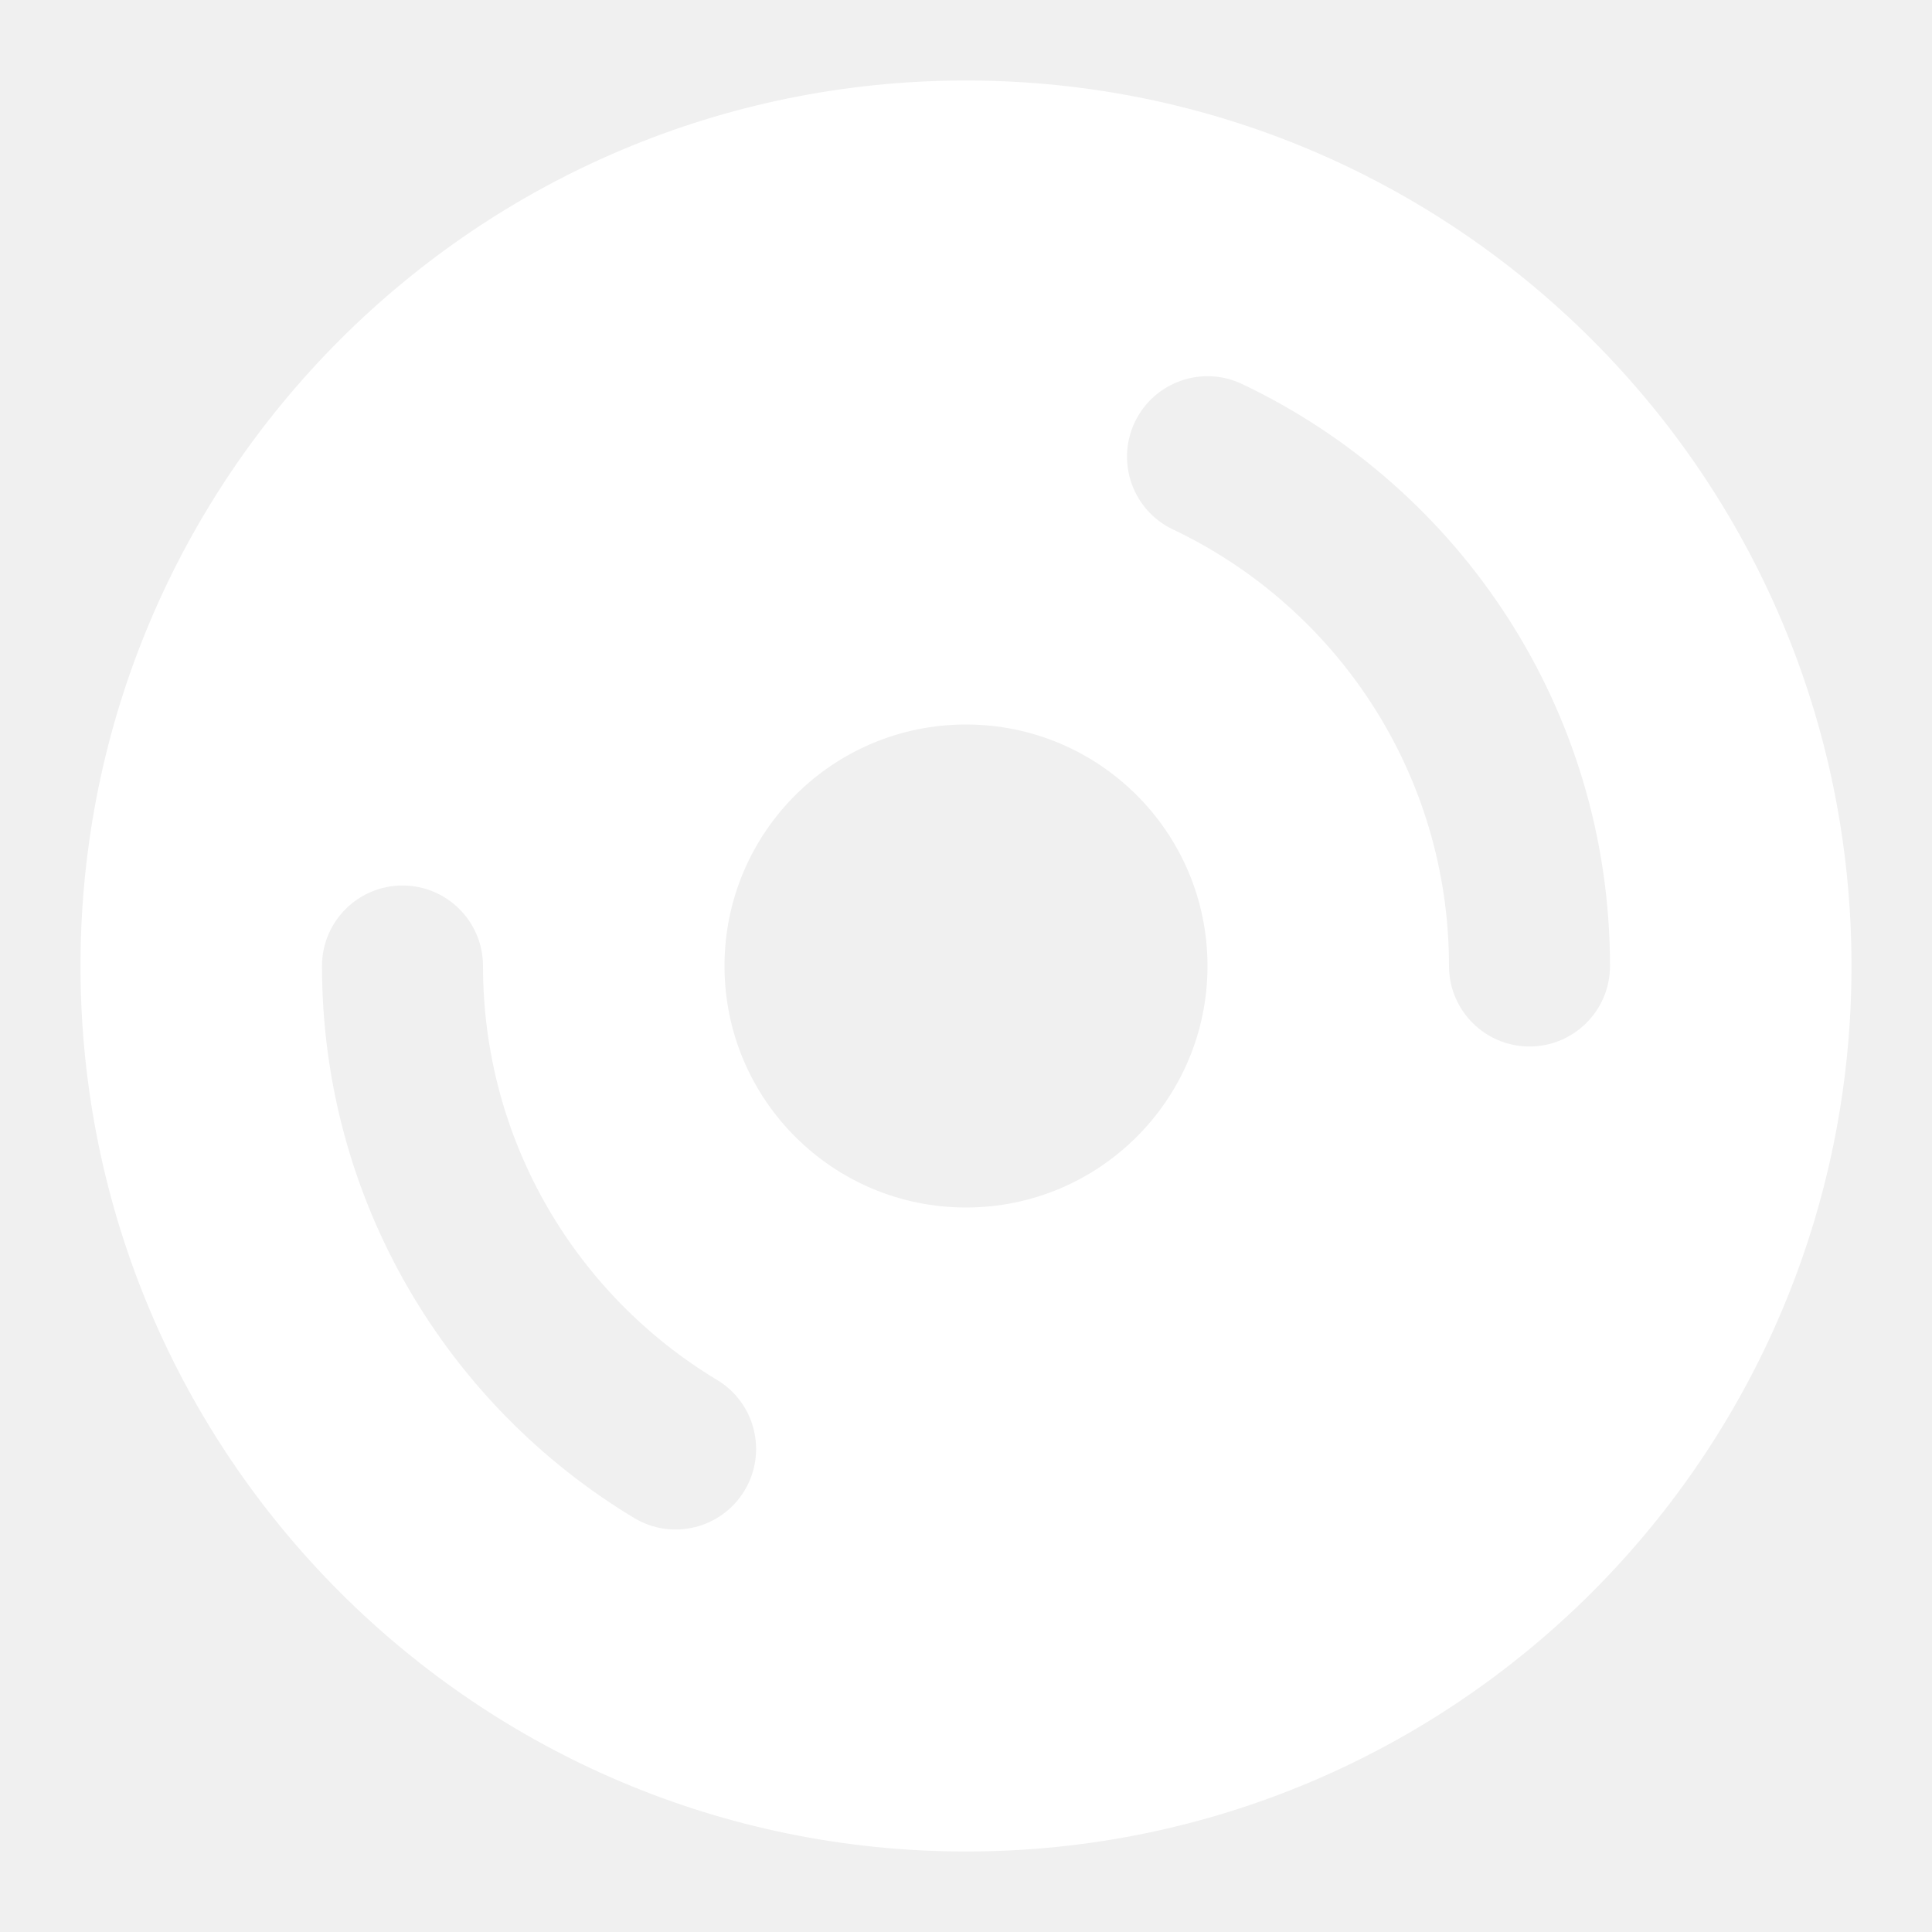
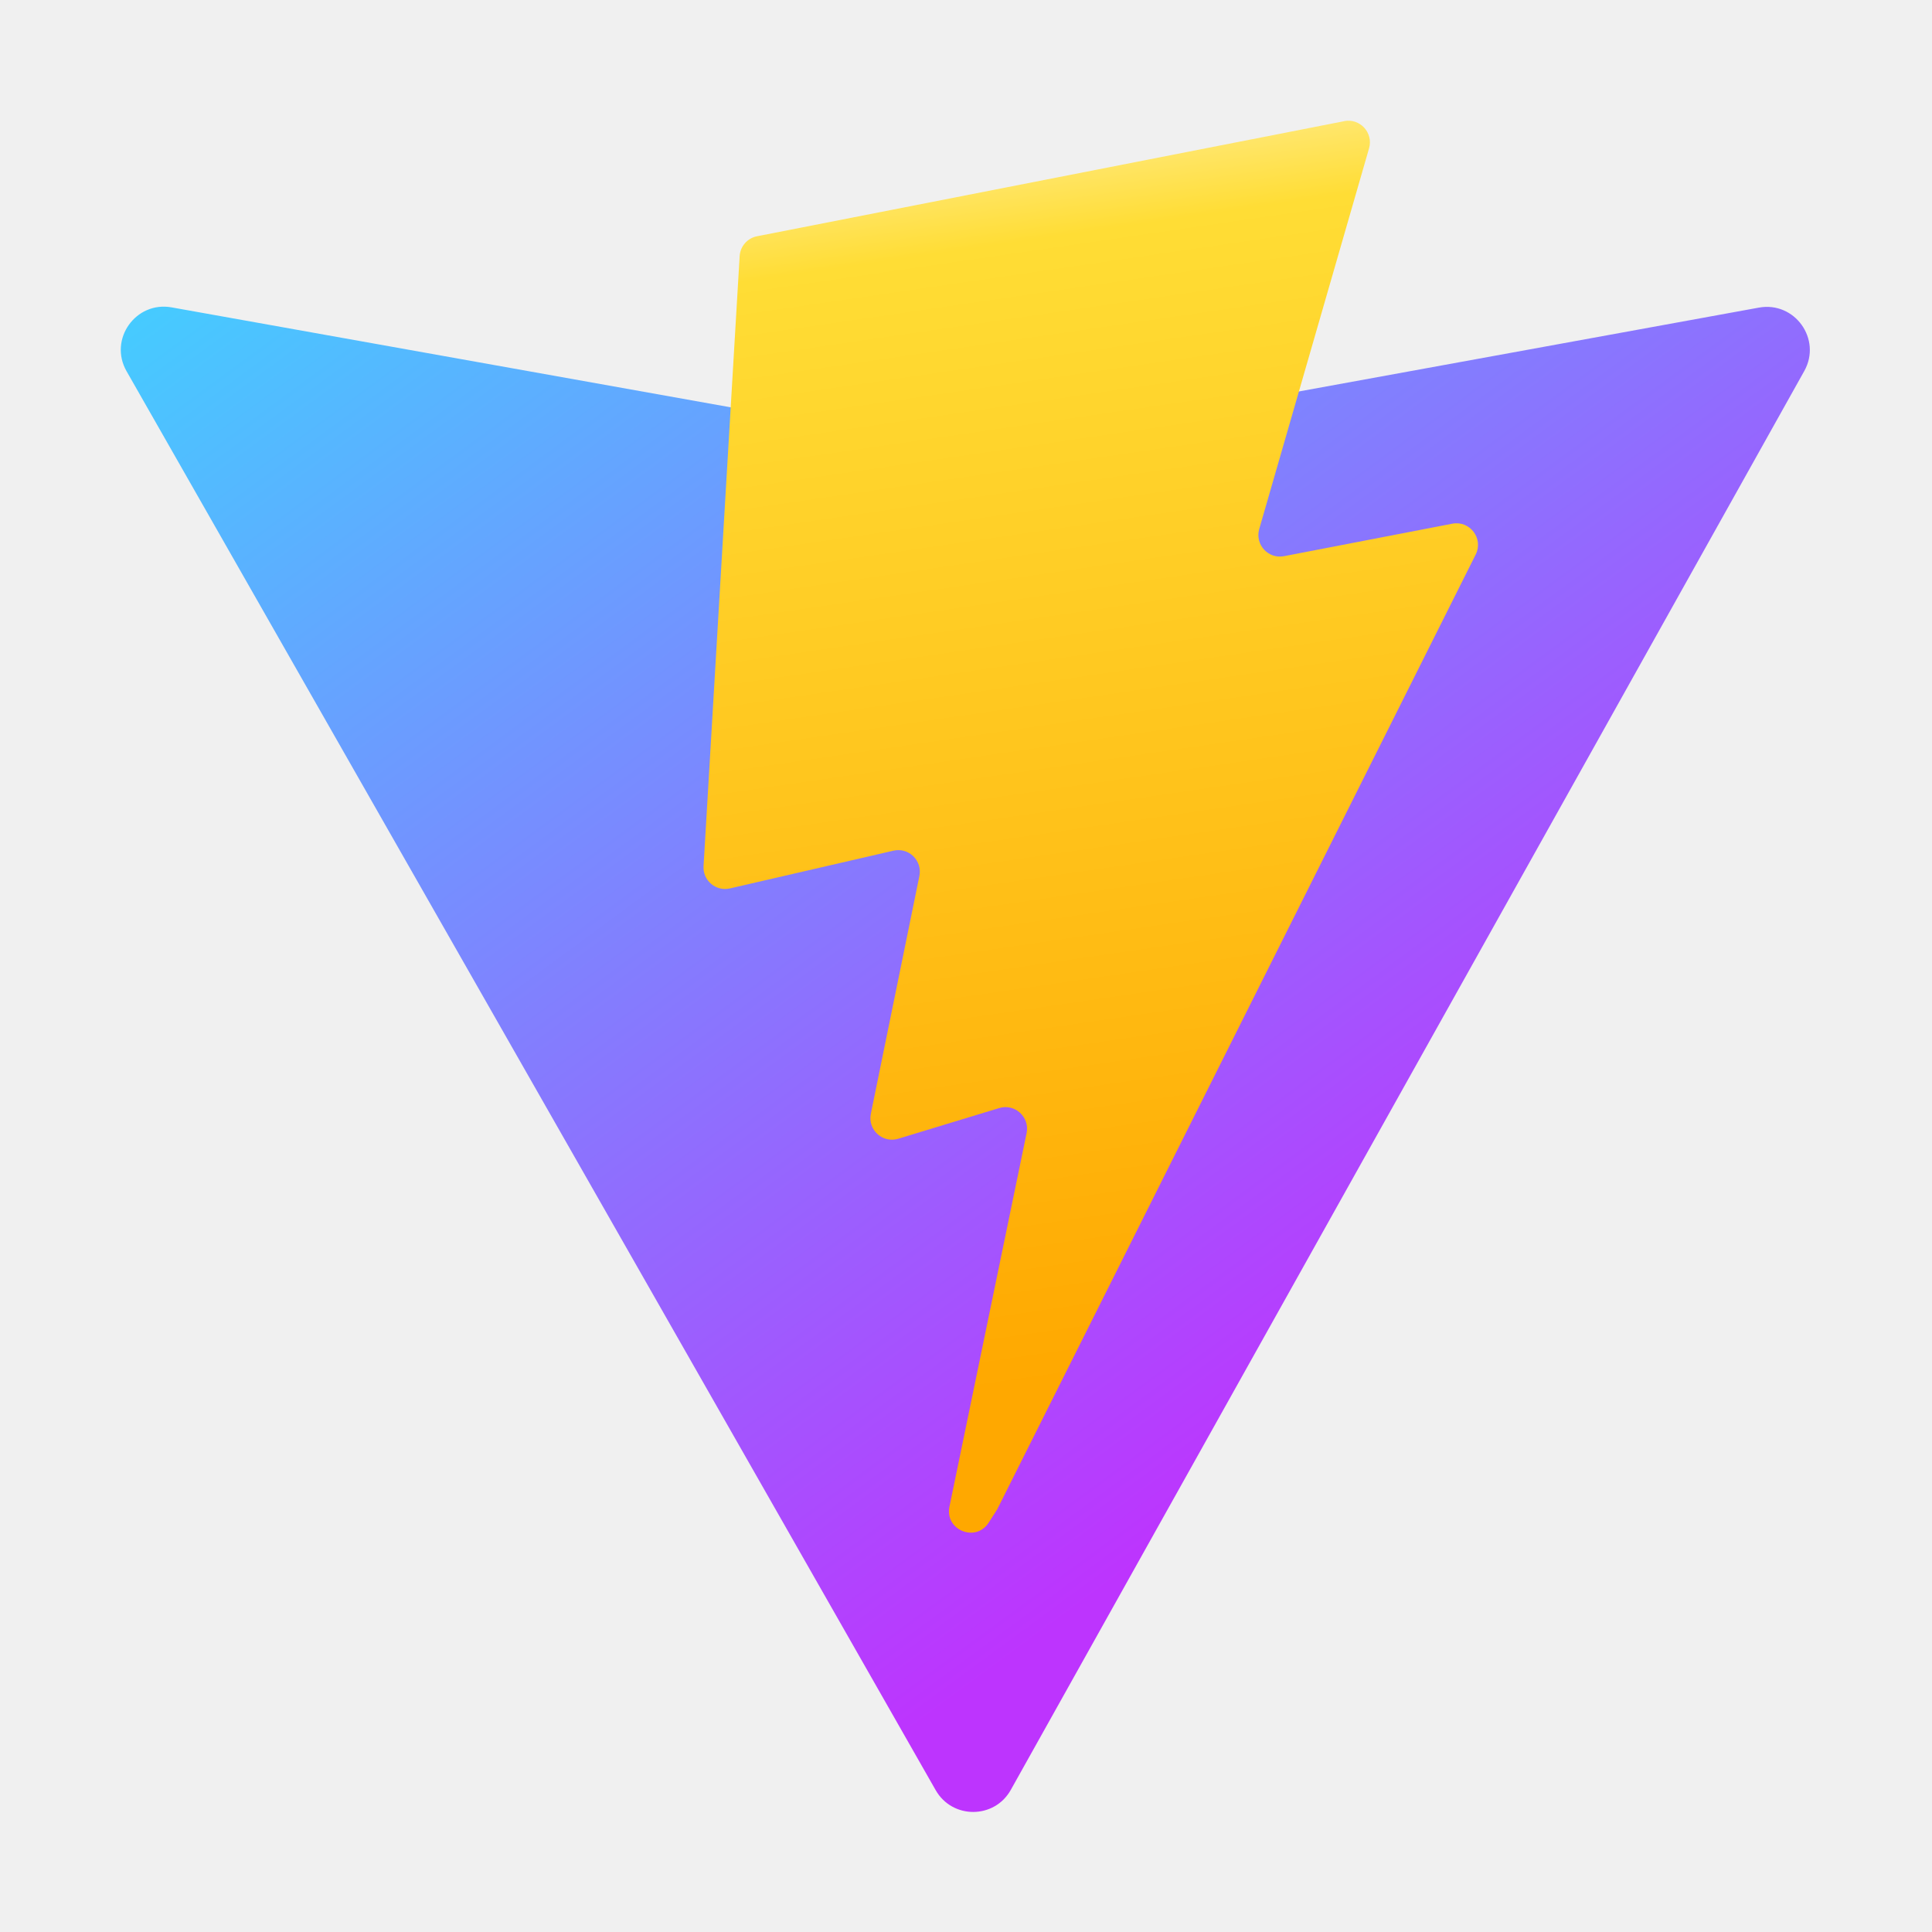
- <svg xmlns="http://www.w3.org/2000/svg" width="24" height="24" viewBox="0 0 24 24" fill="none">
-   <path fill-rule="evenodd" clip-rule="evenodd" d="M1 12C1 5.925 5.925 1 12 1C18.075 1 23 5.925 23 12C23 18.075 18.075 23 12 23C5.925 23 1 18.075 1 12ZM12 15C13.657 15 15 13.657 15 12C15 10.343 13.657 9 12 9C10.343 9 9 10.343 9 12C9 13.657 10.343 15 12 15ZM15.429 4.77C14.93 4.533 14.334 4.746 14.097 5.244C13.86 5.743 14.072 6.34 14.571 6.577C16.6 7.541 18 9.608 18 12C18 12.552 18.448 13 19 13C19.552 13 20 12.552 20 12C20 8.807 18.13 6.053 15.429 4.77ZM6 12C6 11.448 5.552 11 5 11C4.448 11 4 11.448 4 12C4 14.911 5.556 17.458 7.876 18.856C8.349 19.142 8.964 18.989 9.249 18.516C9.534 18.043 9.382 17.428 8.909 17.143C7.163 16.092 6 14.181 6 12Z" fill="white" />
+ <svg xmlns="http://www.w3.org/2000/svg" width="800px" height="800px" viewBox="0 0 32 32" fill="none">
+   <g id="SVGRepo_bgCarrier" stroke-width="0" />
+   <g id="SVGRepo_tracerCarrier" stroke-linecap="round" stroke-linejoin="round" />
+   <g id="SVGRepo_iconCarrier">
+     <path d="M29.884 6.146L16.742 29.646c-.271.485-.968.488-1.244.005L2.096 6.148c-.3-.526.15-1.163.746-1.057l13.156 2.352a.714.714 0 00.254-0l12.881-2.348c.594-.108 1.046.524.751 1.051z" fill="url(#paint0_linear)" />
+     <path d="M22.264 2.007l-9.725 1.906a.357.357 0 00-.288.329l-.598 10.104c-.014.238.204.423.437.369l2.708-.625c.253-.059.482.165.43.419l-.804 3.939c-.054.265.195.492.454.413l1.672-.508c.259-.079.508.149.454.414l-1.278 6.188c-.08.387.435.598.649.266L16.517 25 24.442 9.185c.133-.265-.096-.567-.387-.511l-2.787.538c-.262.051-.485-.193-.411-.45l1.819-6.306c.074-.257-.15-.501-.412-.45z" fill="url(#paint1_linear)" />
+     <defs id="defs50">
+       <linearGradient id="paint0_linear" x1="6" y1="33" x2="235" y2="344" gradientUnits="userSpaceOnUse" gradientTransform="matrix(.07142 0 0 .07142 1.3398 1.8944)">
+         <stop stop-color="#41D1FF" id="stop38" />
+         <stop offset="1" stop-color="#BD34FE" id="stop40" />
+       </linearGradient>
+       <linearGradient id="paint1_linear" x1="194.651" y1="8.818" x2="236.076" y2="292.989" gradientUnits="userSpaceOnUse" gradientTransform="matrix(.07142 0 0 .07142 1.3398 1.8944)">
+         <stop stop-color="#FFEA83" id="stop43" />
+         <stop offset=".083" stop-color="#FFDD35" id="stop45" />
+         <stop offset="1" stop-color="#FFA800" id="stop47" />
+       </linearGradient>
+     </defs>
+   </g>
</svg>
